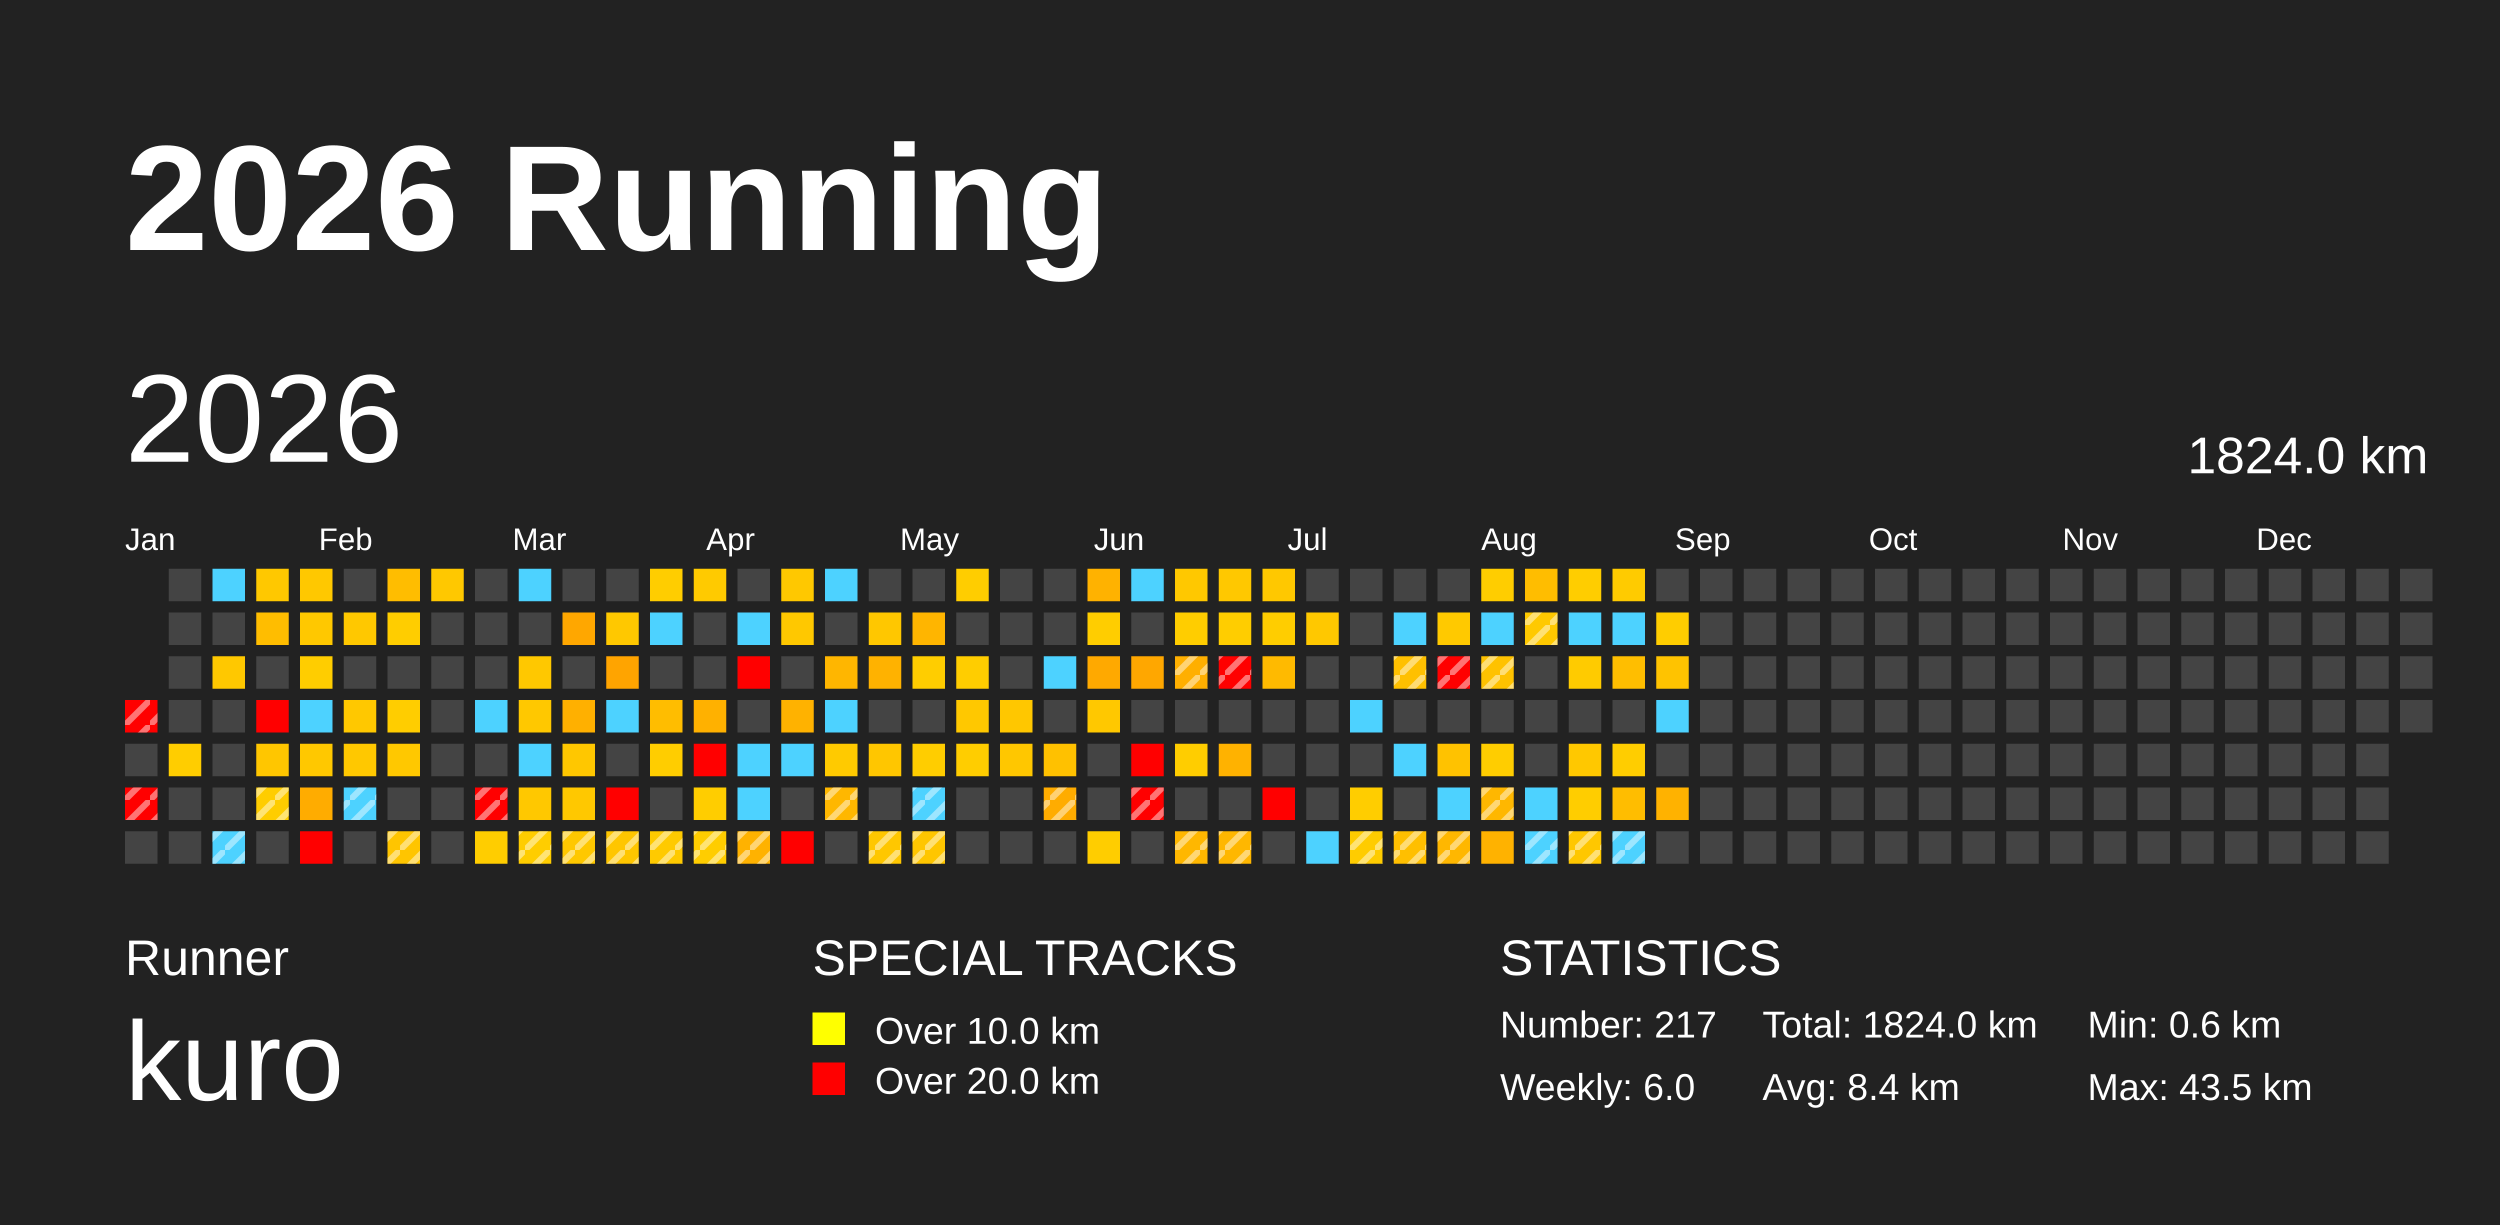
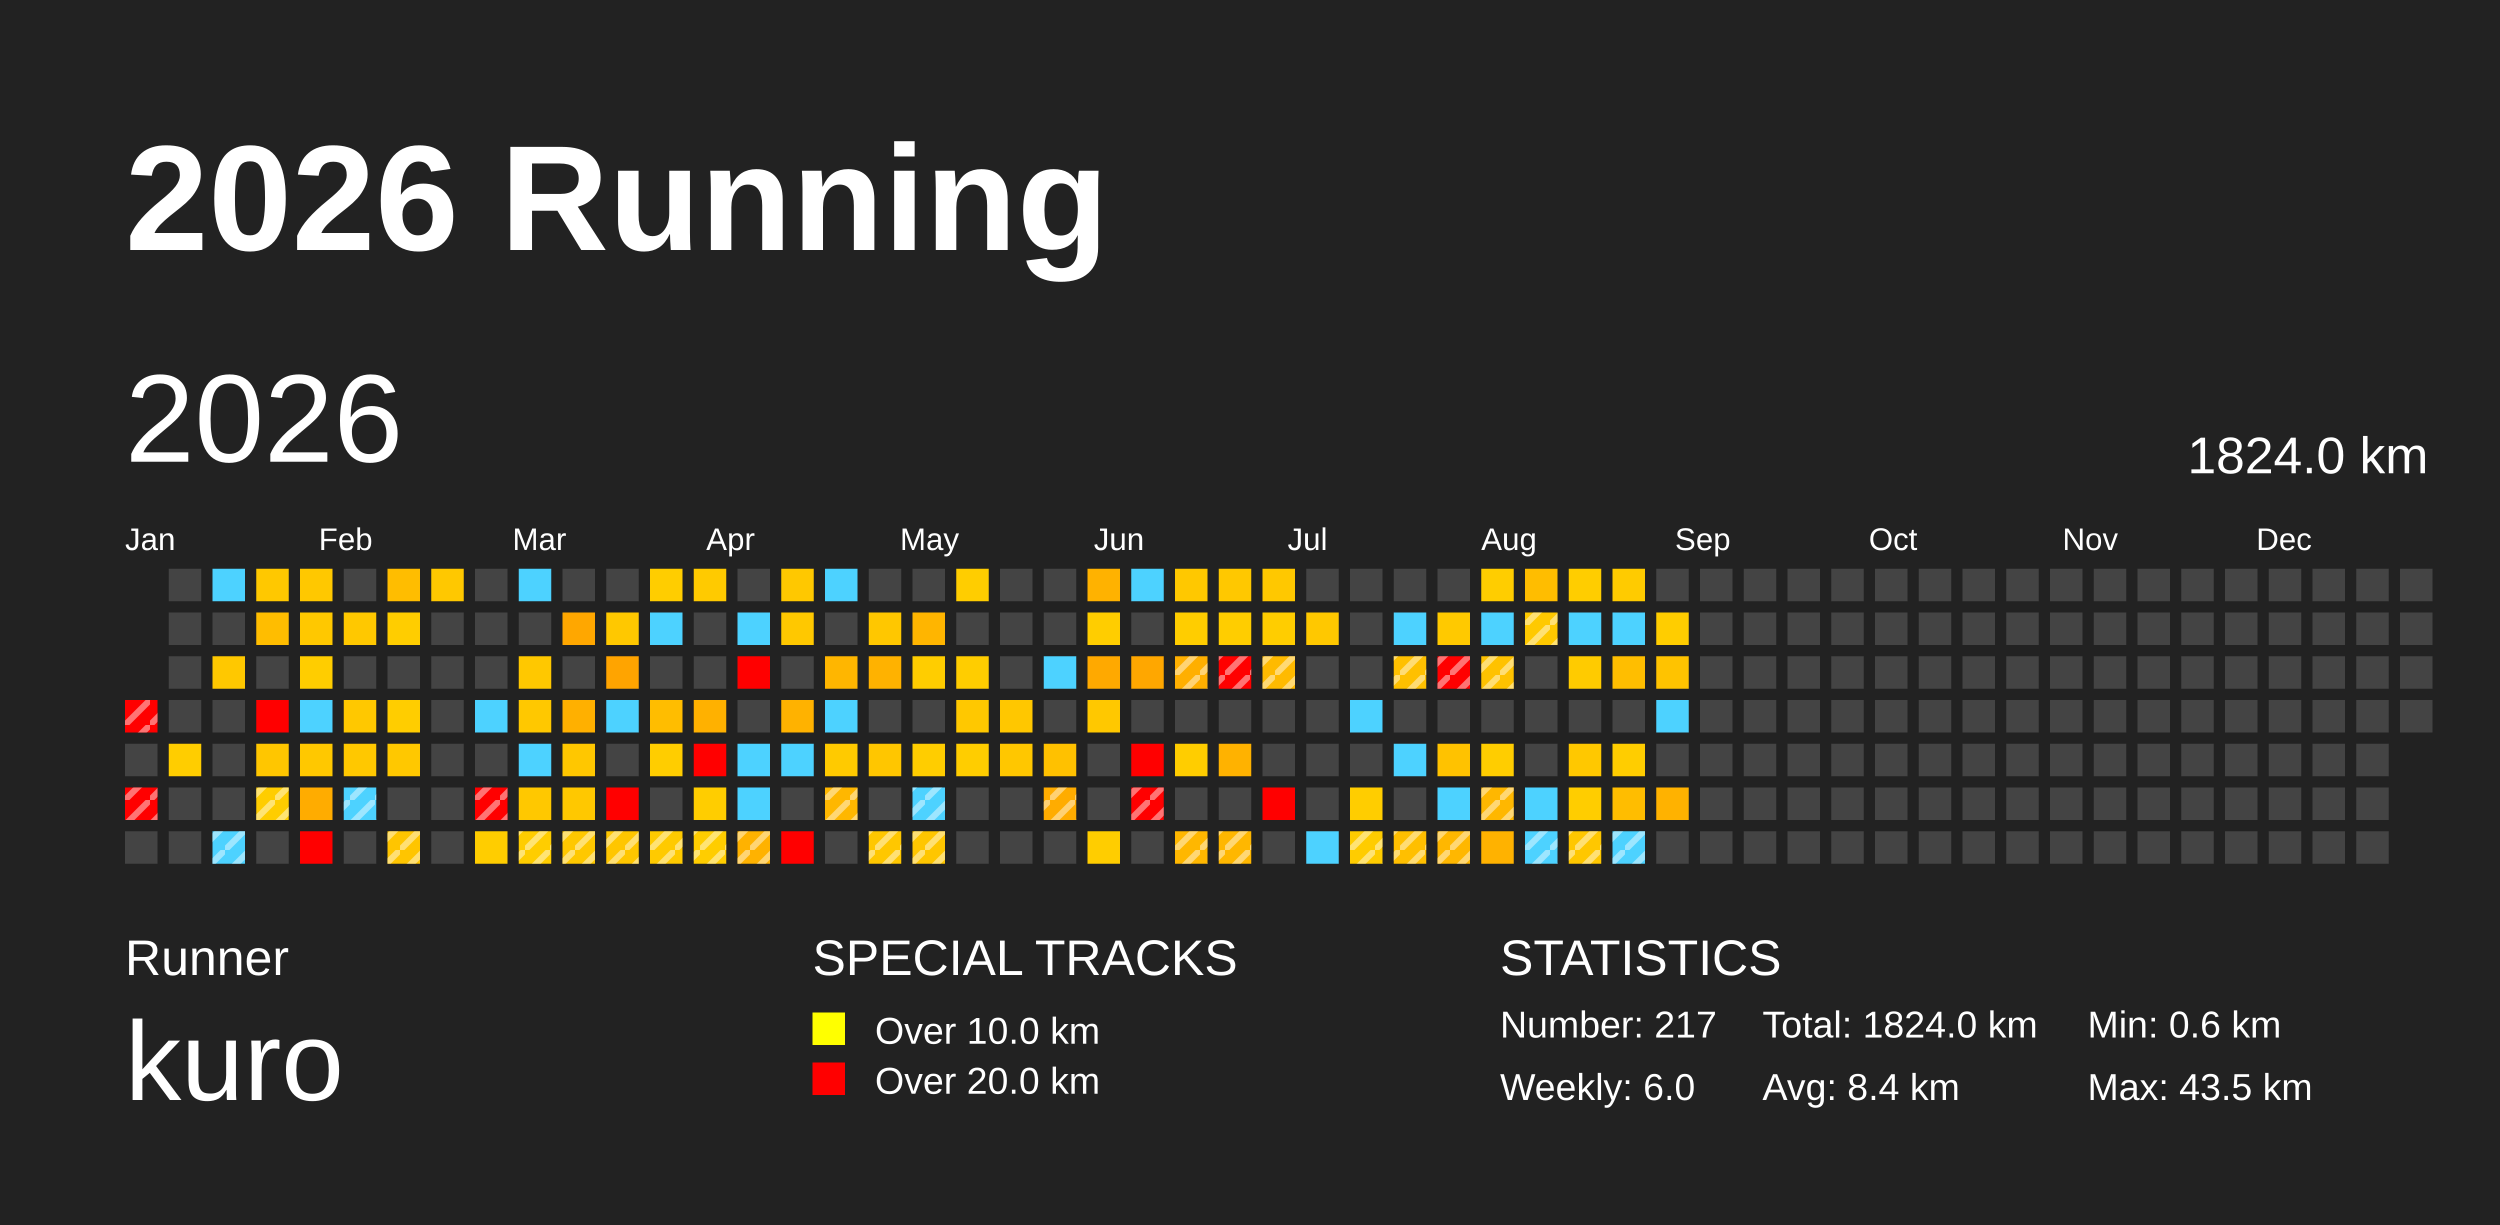
<svg xmlns="http://www.w3.org/2000/svg" baseProfile="full" height="98mm" version="1.1" viewBox="0,0,200,98" width="200mm">
  <defs>
    <pattern height="2" id="indoor-stripe" patternUnits="userSpaceOnUse" width="2">
      <line stroke="white" stroke-opacity="0.45" stroke-width="0.5" x1="0" x2="2" y1="2" y2="0" />
    </pattern>
  </defs>
  <rect fill="#222222" height="98" width="200" x="0" y="0" />
  <text fill="#FFFFFF" style="font-size:12px; font-family:Arial; font-weight:bold;" x="10" y="20">2026 Running</text>
  <text fill="#FFFFFF" style="font-size:4px; font-family:Arial" x="10" y="78">Runner</text>
  <text fill="#FFFFFF" style="font-size:9px; font-family:Arial" x="10" y="88">kuro</text>
  <text fill="#FFFFFF" style="font-size:4px; font-family:Arial" x="65" y="78">SPECIAL TRACKS</text>
  <rect fill="yellow" height="2.6" width="2.6" x="65" y="81" />
  <text fill="#FFFFFF" style="font-size:3px; font-family:Arial" x="70" y="83.5">Over 10.0 km</text>
  <rect fill="red" height="2.6" width="2.6" x="65" y="85" />
  <text fill="#FFFFFF" style="font-size:3px; font-family:Arial" x="70" y="87.5">Over 20.0 km</text>
  <text fill="#FFFFFF" style="font-size:4px; font-family:Arial" x="120" y="78">STATISTICS</text>
  <text fill="#FFFFFF" style="font-size:3px; font-family:Arial" x="120" y="83">Number: 217</text>
  <text fill="#FFFFFF" style="font-size:3px; font-family:Arial" x="120" y="88">Weekly: 6.0</text>
  <text fill="#FFFFFF" style="font-size:3px; font-family:Arial" x="141" y="83">Total: 1824.0 km</text>
  <text fill="#FFFFFF" style="font-size:3px; font-family:Arial" x="141" y="88">Avg: 8.4 km</text>
  <text fill="#FFFFFF" style="font-size:3px; font-family:Arial" x="167" y="83">Min: 0.6 km</text>
  <text fill="#FFFFFF" style="font-size:3px; font-family:Arial" x="167" y="88">Max: 43.5 km</text>
  <text dominant-baseline="hanging" fill="#FFFFFF" style="font-size:10.0px; font-family:Arial;" x="10" y="30">2026</text>
  <text dominant-baseline="hanging" fill="#FFFFFF" style="font-size:4.125px; font-family:Arial;" x="175" y="35">1824.0 km</text>
  <text fill="#FFFFFF" style="font-size:2.5px; font-family:Arial" x="10.0" y="44">Jan</text>
  <text fill="#FFFFFF" style="font-size:2.5px; font-family:Arial" x="25.5" y="44">Feb</text>
  <text fill="#FFFFFF" style="font-size:2.5px; font-family:Arial" x="41.0" y="44">Mar</text>
  <text fill="#FFFFFF" style="font-size:2.5px; font-family:Arial" x="56.5" y="44">Apr</text>
  <text fill="#FFFFFF" style="font-size:2.5px; font-family:Arial" x="72.0" y="44">May</text>
  <text fill="#FFFFFF" style="font-size:2.5px; font-family:Arial" x="87.5" y="44">Jun</text>
  <text fill="#FFFFFF" style="font-size:2.5px; font-family:Arial" x="103.0" y="44">Jul</text>
  <text fill="#FFFFFF" style="font-size:2.5px; font-family:Arial" x="118.5" y="44">Aug</text>
  <text fill="#FFFFFF" style="font-size:2.5px; font-family:Arial" x="134.0" y="44">Sep</text>
  <text fill="#FFFFFF" style="font-size:2.5px; font-family:Arial" x="149.5" y="44">Oct</text>
  <text fill="#FFFFFF" style="font-size:2.5px; font-family:Arial" x="165.0" y="44">Nov</text>
  <text fill="#FFFFFF" style="font-size:2.5px; font-family:Arial" x="180.5" y="44">Dec</text>
  <rect fill="red" height="2.6" width="2.6" x="10.0" y="56.0" />
  <rect fill="url(#indoor-stripe)" height="2.6" style="pointer-events: none;" width="2.6" x="10.0" y="56.0" />
  <rect fill="#444444" height="2.6" width="2.6" x="10.0" y="59.5" />
  <rect fill="red" height="2.6" width="2.6" x="10.0" y="63.0" />
  <rect fill="url(#indoor-stripe)" height="2.6" style="pointer-events: none;" width="2.6" x="10.0" y="63.0" />
  <rect fill="#444444" height="2.6" width="2.6" x="10.0" y="66.5" />
  <rect fill="#444444" height="2.6" width="2.6" x="13.5" y="45.5" />
  <rect fill="#444444" height="2.6" width="2.6" x="13.5" y="49.0" />
  <rect fill="#444444" height="2.6" width="2.6" x="13.5" y="52.5" />
  <rect fill="#444444" height="2.6" width="2.6" x="13.5" y="56.0" />
  <rect fill="#ffcd00" height="2.6" width="2.6" x="13.5" y="59.5" />
  <rect fill="#444444" height="2.6" width="2.6" x="13.5" y="63.0" />
  <rect fill="#444444" height="2.6" width="2.6" x="13.5" y="66.5" />
  <rect fill="#4dd2ff" height="2.6" width="2.6" x="17.0" y="45.5" />
  <rect fill="#444444" height="2.6" width="2.6" x="17.0" y="49.0" />
  <rect fill="#ffc800" height="2.6" width="2.6" x="17.0" y="52.5" />
  <rect fill="#444444" height="2.6" width="2.6" x="17.0" y="56.0" />
  <rect fill="#444444" height="2.6" width="2.6" x="17.0" y="59.5" />
  <rect fill="#444444" height="2.6" width="2.6" x="17.0" y="63.0" />
  <rect fill="#4dd2ff" height="2.6" width="2.6" x="17.0" y="66.5" />
  <rect fill="url(#indoor-stripe)" height="2.6" style="pointer-events: none;" width="2.6" x="17.0" y="66.5" />
  <rect fill="#ffc800" height="2.6" width="2.6" x="20.5" y="45.5" />
  <rect fill="#ffbd00" height="2.6" width="2.6" x="20.5" y="49.0" />
  <rect fill="#444444" height="2.6" width="2.6" x="20.5" y="52.5" />
  <rect fill="red" height="2.6" width="2.6" x="20.5" y="56.0" />
  <rect fill="#ffc600" height="2.6" width="2.6" x="20.5" y="59.5" />
  <rect fill="#ffcd00" height="2.6" width="2.6" x="20.5" y="63.0" />
  <rect fill="url(#indoor-stripe)" height="2.6" style="pointer-events: none;" width="2.6" x="20.5" y="63.0" />
  <rect fill="#444444" height="2.6" width="2.6" x="20.5" y="66.5" />
  <rect fill="#ffc800" height="2.6" width="2.6" x="24.0" y="45.5" />
  <rect fill="#ffc800" height="2.6" width="2.6" x="24.0" y="49.0" />
  <rect fill="#ffcd00" height="2.6" width="2.6" x="24.0" y="52.5" />
  <rect fill="#4dd2ff" height="2.6" width="2.6" x="24.0" y="56.0" />
  <rect fill="#ffc800" height="2.6" width="2.6" x="24.0" y="59.5" />
  <rect fill="#ffac00" height="2.6" width="2.6" x="24.0" y="63.0" />
  <rect fill="red" height="2.6" width="2.6" x="24.0" y="66.5" />
  <rect fill="#444444" height="2.6" width="2.6" x="27.5" y="45.5" />
  <rect fill="#ffc800" height="2.6" width="2.6" x="27.5" y="49.0" />
  <rect fill="#444444" height="2.6" width="2.6" x="27.5" y="52.5" />
  <rect fill="#ffc800" height="2.6" width="2.6" x="27.5" y="56.0" />
  <rect fill="#ffc800" height="2.6" width="2.6" x="27.5" y="59.5" />
  <rect fill="#4dd2ff" height="2.6" width="2.6" x="27.5" y="63.0" />
  <rect fill="url(#indoor-stripe)" height="2.6" style="pointer-events: none;" width="2.6" x="27.5" y="63.0" />
  <rect fill="#444444" height="2.6" width="2.6" x="27.5" y="66.5" />
  <rect fill="#ffbd00" height="2.6" width="2.6" x="31.0" y="45.5" />
  <rect fill="#ffcd00" height="2.6" width="2.6" x="31.0" y="49.0" />
  <rect fill="#444444" height="2.6" width="2.6" x="31.0" y="52.5" />
  <rect fill="#ffcd00" height="2.6" width="2.6" x="31.0" y="56.0" />
  <rect fill="#ffc800" height="2.6" width="2.6" x="31.0" y="59.5" />
  <rect fill="#444444" height="2.6" width="2.6" x="31.0" y="63.0" />
  <rect fill="#ffc500" height="2.6" width="2.6" x="31.0" y="66.5" />
  <rect fill="url(#indoor-stripe)" height="2.6" style="pointer-events: none;" width="2.6" x="31.0" y="66.5" />
  <rect fill="#ffc800" height="2.6" width="2.6" x="34.5" y="45.5" />
  <rect fill="#444444" height="2.6" width="2.6" x="34.5" y="49.0" />
  <rect fill="#444444" height="2.6" width="2.6" x="34.5" y="52.5" />
  <rect fill="#444444" height="2.6" width="2.6" x="34.5" y="56.0" />
  <rect fill="#444444" height="2.6" width="2.6" x="34.5" y="59.5" />
  <rect fill="#444444" height="2.6" width="2.6" x="34.5" y="63.0" />
  <rect fill="#444444" height="2.6" width="2.6" x="34.5" y="66.5" />
  <rect fill="#444444" height="2.6" width="2.6" x="38.0" y="45.5" />
  <rect fill="#444444" height="2.6" width="2.6" x="38.0" y="49.0" />
  <rect fill="#444444" height="2.6" width="2.6" x="38.0" y="52.5" />
  <rect fill="#4dd2ff" height="2.6" width="2.6" x="38.0" y="56.0" />
  <rect fill="#444444" height="2.6" width="2.6" x="38.0" y="59.5" />
  <rect fill="red" height="2.6" width="2.6" x="38.0" y="63.0" />
  <rect fill="url(#indoor-stripe)" height="2.6" style="pointer-events: none;" width="2.6" x="38.0" y="63.0" />
  <rect fill="#ffcd00" height="2.6" width="2.6" x="38.0" y="66.5" />
  <rect fill="#4dd2ff" height="2.6" width="2.6" x="41.5" y="45.5" />
  <rect fill="#444444" height="2.6" width="2.6" x="41.5" y="49.0" />
  <rect fill="#ffc800" height="2.6" width="2.6" x="41.5" y="52.5" />
  <rect fill="#ffc800" height="2.6" width="2.6" x="41.5" y="56.0" />
  <rect fill="#4dd2ff" height="2.6" width="2.6" x="41.5" y="59.5" />
  <rect fill="#ffc800" height="2.6" width="2.6" x="41.5" y="63.0" />
  <rect fill="#ffcd00" height="2.6" width="2.6" x="41.5" y="66.5" />
  <rect fill="url(#indoor-stripe)" height="2.6" style="pointer-events: none;" width="2.6" x="41.5" y="66.5" />
  <rect fill="#444444" height="2.6" width="2.6" x="45.0" y="45.5" />
  <rect fill="#ffa700" height="2.6" width="2.6" x="45.0" y="49.0" />
  <rect fill="#444444" height="2.6" width="2.6" x="45.0" y="52.5" />
  <rect fill="#ffb000" height="2.6" width="2.6" x="45.0" y="56.0" />
  <rect fill="#ffc700" height="2.6" width="2.6" x="45.0" y="59.5" />
  <rect fill="#ffc800" height="2.6" width="2.6" x="45.0" y="63.0" />
  <rect fill="#ffc800" height="2.6" width="2.6" x="45.0" y="66.5" />
  <rect fill="url(#indoor-stripe)" height="2.6" style="pointer-events: none;" width="2.6" x="45.0" y="66.5" />
  <rect fill="#444444" height="2.6" width="2.6" x="48.5" y="45.5" />
  <rect fill="#ffc800" height="2.6" width="2.6" x="48.5" y="49.0" />
  <rect fill="#ffa400" height="2.6" width="2.6" x="48.5" y="52.5" />
  <rect fill="#4dd2ff" height="2.6" width="2.6" x="48.5" y="56.0" />
  <rect fill="#444444" height="2.6" width="2.6" x="48.5" y="59.5" />
  <rect fill="red" height="2.6" width="2.6" x="48.5" y="63.0" />
  <rect fill="#ffc600" height="2.6" width="2.6" x="48.5" y="66.5" />
  <rect fill="url(#indoor-stripe)" height="2.6" style="pointer-events: none;" width="2.6" x="48.5" y="66.5" />
  <rect fill="#ffcd00" height="2.6" width="2.6" x="52.0" y="45.5" />
  <rect fill="#4dd2ff" height="2.6" width="2.6" x="52.0" y="49.0" />
  <rect fill="#444444" height="2.6" width="2.6" x="52.0" y="52.5" />
  <rect fill="#ffbd00" height="2.6" width="2.6" x="52.0" y="56.0" />
  <rect fill="#ffcd00" height="2.6" width="2.6" x="52.0" y="59.5" />
  <rect fill="#444444" height="2.6" width="2.6" x="52.0" y="63.0" />
  <rect fill="#ffca00" height="2.6" width="2.6" x="52.0" y="66.5" />
  <rect fill="url(#indoor-stripe)" height="2.6" style="pointer-events: none;" width="2.6" x="52.0" y="66.5" />
  <rect fill="#ffca00" height="2.6" width="2.6" x="55.5" y="45.5" />
  <rect fill="#444444" height="2.6" width="2.6" x="55.5" y="49.0" />
  <rect fill="#444444" height="2.6" width="2.6" x="55.5" y="52.5" />
  <rect fill="#ffb100" height="2.6" width="2.6" x="55.5" y="56.0" />
  <rect fill="red" height="2.6" width="2.6" x="55.5" y="59.5" />
  <rect fill="#ffcd00" height="2.6" width="2.6" x="55.5" y="63.0" />
  <rect fill="#ffcd00" height="2.6" width="2.6" x="55.5" y="66.5" />
  <rect fill="url(#indoor-stripe)" height="2.6" style="pointer-events: none;" width="2.6" x="55.5" y="66.5" />
  <rect fill="#444444" height="2.6" width="2.6" x="59.0" y="45.5" />
  <rect fill="#4dd2ff" height="2.6" width="2.6" x="59.0" y="49.0" />
  <rect fill="red" height="2.6" width="2.6" x="59.0" y="52.5" />
  <rect fill="#444444" height="2.6" width="2.6" x="59.0" y="56.0" />
  <rect fill="#4dd2ff" height="2.6" width="2.6" x="59.0" y="59.5" />
  <rect fill="#4dd2ff" height="2.6" width="2.6" x="59.0" y="63.0" />
  <rect fill="#ffb200" height="2.6" width="2.6" x="59.0" y="66.5" />
  <rect fill="url(#indoor-stripe)" height="2.6" style="pointer-events: none;" width="2.6" x="59.0" y="66.5" />
  <rect fill="#ffc800" height="2.6" width="2.6" x="62.5" y="45.5" />
  <rect fill="#ffc800" height="2.6" width="2.6" x="62.5" y="49.0" />
  <rect fill="#444444" height="2.6" width="2.6" x="62.5" y="52.5" />
  <rect fill="#ffb200" height="2.6" width="2.6" x="62.5" y="56.0" />
  <rect fill="#4dd2ff" height="2.6" width="2.6" x="62.5" y="59.5" />
  <rect fill="#444444" height="2.6" width="2.6" x="62.5" y="63.0" />
  <rect fill="red" height="2.6" width="2.6" x="62.5" y="66.5" />
  <rect fill="#4dd2ff" height="2.6" width="2.6" x="66.0" y="45.5" />
  <rect fill="#444444" height="2.6" width="2.6" x="66.0" y="49.0" />
  <rect fill="#ffb600" height="2.6" width="2.6" x="66.0" y="52.5" />
  <rect fill="#4dd2ff" height="2.6" width="2.6" x="66.0" y="56.0" />
  <rect fill="#ffca00" height="2.6" width="2.6" x="66.0" y="59.5" />
  <rect fill="#ffb700" height="2.6" width="2.6" x="66.0" y="63.0" />
  <rect fill="url(#indoor-stripe)" height="2.6" style="pointer-events: none;" width="2.6" x="66.0" y="63.0" />
  <rect fill="#444444" height="2.6" width="2.6" x="66.0" y="66.5" />
  <rect fill="#444444" height="2.6" width="2.6" x="69.5" y="45.5" />
  <rect fill="#ffc700" height="2.6" width="2.6" x="69.5" y="49.0" />
  <rect fill="#ffb200" height="2.6" width="2.6" x="69.5" y="52.5" />
  <rect fill="#444444" height="2.6" width="2.6" x="69.5" y="56.0" />
  <rect fill="#ffc600" height="2.6" width="2.6" x="69.5" y="59.5" />
  <rect fill="#444444" height="2.6" width="2.6" x="69.5" y="63.0" />
  <rect fill="#ffc700" height="2.6" width="2.6" x="69.5" y="66.5" />
  <rect fill="url(#indoor-stripe)" height="2.6" style="pointer-events: none;" width="2.6" x="69.5" y="66.5" />
  <rect fill="#444444" height="2.6" width="2.6" x="73.0" y="45.5" />
  <rect fill="#ffb500" height="2.6" width="2.6" x="73.0" y="49.0" />
  <rect fill="#ffcd00" height="2.6" width="2.6" x="73.0" y="52.5" />
  <rect fill="#444444" height="2.6" width="2.6" x="73.0" y="56.0" />
  <rect fill="#ffcd00" height="2.6" width="2.6" x="73.0" y="59.5" />
  <rect fill="#4dd2ff" height="2.6" width="2.6" x="73.0" y="63.0" />
  <rect fill="url(#indoor-stripe)" height="2.6" style="pointer-events: none;" width="2.6" x="73.0" y="63.0" />
  <rect fill="#ffc600" height="2.6" width="2.6" x="73.0" y="66.5" />
  <rect fill="url(#indoor-stripe)" height="2.6" style="pointer-events: none;" width="2.6" x="73.0" y="66.5" />
  <rect fill="#ffcd00" height="2.6" width="2.6" x="76.5" y="45.5" />
  <rect fill="#444444" height="2.6" width="2.6" x="76.5" y="49.0" />
  <rect fill="#ffcd00" height="2.6" width="2.6" x="76.5" y="52.5" />
  <rect fill="#ffc800" height="2.6" width="2.6" x="76.5" y="56.0" />
  <rect fill="#ffcd00" height="2.6" width="2.6" x="76.5" y="59.5" />
  <rect fill="#444444" height="2.6" width="2.6" x="76.5" y="63.0" />
  <rect fill="#444444" height="2.6" width="2.6" x="76.5" y="66.5" />
  <rect fill="#444444" height="2.6" width="2.6" x="80.0" y="45.5" />
  <rect fill="#444444" height="2.6" width="2.6" x="80.0" y="49.0" />
  <rect fill="#444444" height="2.6" width="2.6" x="80.0" y="52.5" />
  <rect fill="#ffc700" height="2.6" width="2.6" x="80.0" y="56.0" />
  <rect fill="#ffc700" height="2.6" width="2.6" x="80.0" y="59.5" />
  <rect fill="#444444" height="2.6" width="2.6" x="80.0" y="63.0" />
  <rect fill="#444444" height="2.6" width="2.6" x="80.0" y="66.5" />
  <rect fill="#444444" height="2.6" width="2.6" x="83.5" y="45.5" />
  <rect fill="#444444" height="2.6" width="2.6" x="83.5" y="49.0" />
  <rect fill="#4dd2ff" height="2.6" width="2.6" x="83.5" y="52.5" />
  <rect fill="#444444" height="2.6" width="2.6" x="83.5" y="56.0" />
  <rect fill="#ffc100" height="2.6" width="2.6" x="83.5" y="59.5" />
  <rect fill="#ffac00" height="2.6" width="2.6" x="83.5" y="63.0" />
  <rect fill="url(#indoor-stripe)" height="2.6" style="pointer-events: none;" width="2.6" x="83.5" y="63.0" />
  <rect fill="#444444" height="2.6" width="2.6" x="83.5" y="66.5" />
  <rect fill="#ffb200" height="2.6" width="2.6" x="87.0" y="45.5" />
  <rect fill="#ffcd00" height="2.6" width="2.6" x="87.0" y="49.0" />
  <rect fill="#ffa900" height="2.6" width="2.6" x="87.0" y="52.5" />
  <rect fill="#ffc800" height="2.6" width="2.6" x="87.0" y="56.0" />
  <rect fill="#444444" height="2.6" width="2.6" x="87.0" y="59.5" />
  <rect fill="#444444" height="2.6" width="2.6" x="87.0" y="63.0" />
  <rect fill="#ffcd00" height="2.6" width="2.6" x="87.0" y="66.5" />
  <rect fill="#4dd2ff" height="2.6" width="2.6" x="90.5" y="45.5" />
  <rect fill="#444444" height="2.6" width="2.6" x="90.5" y="49.0" />
  <rect fill="#ffa700" height="2.6" width="2.6" x="90.5" y="52.5" />
  <rect fill="#444444" height="2.6" width="2.6" x="90.5" y="56.0" />
  <rect fill="red" height="2.6" width="2.6" x="90.5" y="59.5" />
  <rect fill="red" height="2.6" width="2.6" x="90.5" y="63.0" />
  <rect fill="url(#indoor-stripe)" height="2.6" style="pointer-events: none;" width="2.6" x="90.5" y="63.0" />
  <rect fill="#444444" height="2.6" width="2.6" x="90.5" y="66.5" />
  <rect fill="#ffc800" height="2.6" width="2.6" x="94.0" y="45.5" />
  <rect fill="#ffcd00" height="2.6" width="2.6" x="94.0" y="49.0" />
  <rect fill="#ffaf00" height="2.6" width="2.6" x="94.0" y="52.5" />
  <rect fill="url(#indoor-stripe)" height="2.6" style="pointer-events: none;" width="2.6" x="94.0" y="52.5" />
  <rect fill="#444444" height="2.6" width="2.6" x="94.0" y="56.0" />
  <rect fill="#ffcd00" height="2.6" width="2.6" x="94.0" y="59.5" />
  <rect fill="#444444" height="2.6" width="2.6" x="94.0" y="63.0" />
  <rect fill="#ffb700" height="2.6" width="2.6" x="94.0" y="66.5" />
  <rect fill="url(#indoor-stripe)" height="2.6" style="pointer-events: none;" width="2.6" x="94.0" y="66.5" />
  <rect fill="#ffc800" height="2.6" width="2.6" x="97.5" y="45.5" />
  <rect fill="#ffcd00" height="2.6" width="2.6" x="97.5" y="49.0" />
  <rect fill="red" height="2.6" width="2.6" x="97.5" y="52.5" />
  <rect fill="url(#indoor-stripe)" height="2.6" style="pointer-events: none;" width="2.6" x="97.5" y="52.5" />
  <rect fill="#444444" height="2.6" width="2.6" x="97.5" y="56.0" />
  <rect fill="#ffb200" height="2.6" width="2.6" x="97.5" y="59.5" />
  <rect fill="#444444" height="2.6" width="2.6" x="97.5" y="63.0" />
  <rect fill="#ffb700" height="2.6" width="2.6" x="97.5" y="66.5" />
  <rect fill="url(#indoor-stripe)" height="2.6" style="pointer-events: none;" width="2.6" x="97.5" y="66.5" />
  <rect fill="#ffc800" height="2.6" width="2.6" x="101.0" y="45.5" />
  <rect fill="#ffcd00" height="2.6" width="2.6" x="101.0" y="49.0" />
  <rect fill="#ffba00" height="2.6" width="2.6" x="101.0" y="52.5" />
+   <rect fill="url(#indoor-stripe)" height="2.6" style="pointer-events: none;" width="2.6" x="101.0" y="52.5" />
  <rect fill="#444444" height="2.6" width="2.6" x="101.0" y="56.0" />
  <rect fill="#444444" height="2.6" width="2.6" x="101.0" y="59.5" />
  <rect fill="red" height="2.6" width="2.6" x="101.0" y="63.0" />
  <rect fill="#444444" height="2.6" width="2.6" x="101.0" y="66.5" />
  <rect fill="#444444" height="2.6" width="2.6" x="104.5" y="45.5" />
  <rect fill="#ffc800" height="2.6" width="2.6" x="104.5" y="49.0" />
  <rect fill="#444444" height="2.6" width="2.6" x="104.5" y="52.5" />
  <rect fill="#444444" height="2.6" width="2.6" x="104.5" y="56.0" />
  <rect fill="#444444" height="2.6" width="2.6" x="104.5" y="59.5" />
  <rect fill="#444444" height="2.6" width="2.6" x="104.5" y="63.0" />
  <rect fill="#4dd2ff" height="2.6" width="2.6" x="104.5" y="66.5" />
  <rect fill="#444444" height="2.6" width="2.6" x="108.0" y="45.5" />
  <rect fill="#444444" height="2.6" width="2.6" x="108.0" y="49.0" />
  <rect fill="#444444" height="2.6" width="2.6" x="108.0" y="52.5" />
  <rect fill="#4dd2ff" height="2.6" width="2.6" x="108.0" y="56.0" />
  <rect fill="#444444" height="2.6" width="2.6" x="108.0" y="59.5" />
  <rect fill="#ffcd00" height="2.6" width="2.6" x="108.0" y="63.0" />
  <rect fill="#ffcc00" height="2.6" width="2.6" x="108.0" y="66.5" />
  <rect fill="url(#indoor-stripe)" height="2.6" style="pointer-events: none;" width="2.6" x="108.0" y="66.5" />
  <rect fill="#444444" height="2.6" width="2.6" x="111.5" y="45.5" />
  <rect fill="#4dd2ff" height="2.6" width="2.6" x="111.5" y="49.0" />
  <rect fill="#ffc000" height="2.6" width="2.6" x="111.5" y="52.5" />
  <rect fill="url(#indoor-stripe)" height="2.6" style="pointer-events: none;" width="2.6" x="111.5" y="52.5" />
  <rect fill="#444444" height="2.6" width="2.6" x="111.5" y="56.0" />
  <rect fill="#4dd2ff" height="2.6" width="2.6" x="111.5" y="59.5" />
  <rect fill="#444444" height="2.6" width="2.6" x="111.5" y="63.0" />
  <rect fill="#ffbf00" height="2.6" width="2.6" x="111.5" y="66.5" />
  <rect fill="url(#indoor-stripe)" height="2.6" style="pointer-events: none;" width="2.6" x="111.5" y="66.5" />
  <rect fill="#444444" height="2.6" width="2.6" x="115.0" y="45.5" />
  <rect fill="#ffc900" height="2.6" width="2.6" x="115.0" y="49.0" />
  <rect fill="red" height="2.6" width="2.6" x="115.0" y="52.5" />
  <rect fill="url(#indoor-stripe)" height="2.6" style="pointer-events: none;" width="2.6" x="115.0" y="52.5" />
  <rect fill="#444444" height="2.6" width="2.6" x="115.0" y="56.0" />
  <rect fill="#ffc200" height="2.6" width="2.6" x="115.0" y="59.5" />
  <rect fill="#4dd2ff" height="2.6" width="2.6" x="115.0" y="63.0" />
  <rect fill="#ffb700" height="2.6" width="2.6" x="115.0" y="66.5" />
  <rect fill="url(#indoor-stripe)" height="2.6" style="pointer-events: none;" width="2.6" x="115.0" y="66.5" />
  <rect fill="#ffcd00" height="2.6" width="2.6" x="118.5" y="45.5" />
  <rect fill="#4dd2ff" height="2.6" width="2.6" x="118.5" y="49.0" />
  <rect fill="#ffc200" height="2.6" width="2.6" x="118.5" y="52.5" />
  <rect fill="url(#indoor-stripe)" height="2.6" style="pointer-events: none;" width="2.6" x="118.5" y="52.5" />
  <rect fill="#444444" height="2.6" width="2.6" x="118.5" y="56.0" />
  <rect fill="#ffcd00" height="2.6" width="2.6" x="118.5" y="59.5" />
  <rect fill="#ffb700" height="2.6" width="2.6" x="118.5" y="63.0" />
  <rect fill="url(#indoor-stripe)" height="2.6" style="pointer-events: none;" width="2.6" x="118.5" y="63.0" />
  <rect fill="#ffb200" height="2.6" width="2.6" x="118.5" y="66.5" />
  <rect fill="#ffbd00" height="2.6" width="2.6" x="122.0" y="45.5" />
  <rect fill="#ffc900" height="2.6" width="2.6" x="122.0" y="49.0" />
  <rect fill="url(#indoor-stripe)" height="2.6" style="pointer-events: none;" width="2.6" x="122.0" y="49.0" />
  <rect fill="#444444" height="2.6" width="2.6" x="122.0" y="52.5" />
  <rect fill="#444444" height="2.6" width="2.6" x="122.0" y="56.0" />
  <rect fill="#444444" height="2.6" width="2.6" x="122.0" y="59.5" />
  <rect fill="#4dd2ff" height="2.6" width="2.6" x="122.0" y="63.0" />
  <rect fill="#4dd2ff" height="2.6" width="2.6" x="122.0" y="66.5" />
  <rect fill="url(#indoor-stripe)" height="2.6" style="pointer-events: none;" width="2.6" x="122.0" y="66.5" />
  <rect fill="#ffcd00" height="2.6" width="2.6" x="125.5" y="45.5" />
  <rect fill="#4dd2ff" height="2.6" width="2.6" x="125.5" y="49.0" />
  <rect fill="#ffcb00" height="2.6" width="2.6" x="125.5" y="52.5" />
  <rect fill="#444444" height="2.6" width="2.6" x="125.5" y="56.0" />
  <rect fill="#ffc800" height="2.6" width="2.6" x="125.5" y="59.5" />
  <rect fill="#ffcd00" height="2.6" width="2.6" x="125.5" y="63.0" />
  <rect fill="#ffc700" height="2.6" width="2.6" x="125.5" y="66.5" />
  <rect fill="url(#indoor-stripe)" height="2.6" style="pointer-events: none;" width="2.6" x="125.5" y="66.5" />
  <rect fill="#ffcb00" height="2.6" width="2.6" x="129.0" y="45.5" />
  <rect fill="#4dd2ff" height="2.6" width="2.6" x="129.0" y="49.0" />
  <rect fill="#ffbe00" height="2.6" width="2.6" x="129.0" y="52.5" />
  <rect fill="#444444" height="2.6" width="2.6" x="129.0" y="56.0" />
  <rect fill="#ffcd00" height="2.6" width="2.6" x="129.0" y="59.5" />
  <rect fill="#ffbd00" height="2.6" width="2.6" x="129.0" y="63.0" />
  <rect fill="#4dd2ff" height="2.6" width="2.6" x="129.0" y="66.5" />
  <rect fill="url(#indoor-stripe)" height="2.6" style="pointer-events: none;" width="2.6" x="129.0" y="66.5" />
  <rect fill="#444444" height="2.6" width="2.6" x="132.5" y="45.5" />
  <rect fill="#ffcd00" height="2.6" width="2.6" x="132.5" y="49.0" />
  <rect fill="#ffc300" height="2.6" width="2.6" x="132.5" y="52.5" />
  <rect fill="#4dd2ff" height="2.6" width="2.6" x="132.5" y="56.0" />
  <rect fill="#444444" height="2.6" width="2.6" x="132.5" y="59.5" />
  <rect fill="#ffb200" height="2.6" width="2.6" x="132.5" y="63.0" />
  <rect fill="#444444" height="2.6" width="2.6" x="132.5" y="66.5" />
  <rect fill="#444444" height="2.6" width="2.6" x="136.0" y="45.5" />
  <rect fill="#444444" height="2.6" width="2.6" x="136.0" y="49.0" />
  <rect fill="#444444" height="2.6" width="2.6" x="136.0" y="52.5" />
  <rect fill="#444444" height="2.6" width="2.6" x="136.0" y="56.0" />
  <rect fill="#444444" height="2.6" width="2.6" x="136.0" y="59.5" />
  <rect fill="#444444" height="2.6" width="2.6" x="136.0" y="63.0" />
  <rect fill="#444444" height="2.6" width="2.6" x="136.0" y="66.5" />
  <rect fill="#444444" height="2.6" width="2.6" x="139.5" y="45.5" />
  <rect fill="#444444" height="2.6" width="2.6" x="139.5" y="49.0" />
  <rect fill="#444444" height="2.6" width="2.6" x="139.5" y="52.5" />
  <rect fill="#444444" height="2.6" width="2.6" x="139.5" y="56.0" />
  <rect fill="#444444" height="2.6" width="2.6" x="139.5" y="59.5" />
  <rect fill="#444444" height="2.6" width="2.6" x="139.5" y="63.0" />
  <rect fill="#444444" height="2.6" width="2.6" x="139.5" y="66.5" />
  <rect fill="#444444" height="2.6" width="2.6" x="143.0" y="45.5" />
  <rect fill="#444444" height="2.6" width="2.6" x="143.0" y="49.0" />
  <rect fill="#444444" height="2.6" width="2.6" x="143.0" y="52.5" />
  <rect fill="#444444" height="2.6" width="2.6" x="143.0" y="56.0" />
  <rect fill="#444444" height="2.6" width="2.6" x="143.0" y="59.5" />
  <rect fill="#444444" height="2.6" width="2.6" x="143.0" y="63.0" />
  <rect fill="#444444" height="2.6" width="2.6" x="143.0" y="66.5" />
  <rect fill="#444444" height="2.6" width="2.6" x="146.5" y="45.5" />
  <rect fill="#444444" height="2.6" width="2.6" x="146.5" y="49.0" />
  <rect fill="#444444" height="2.6" width="2.6" x="146.5" y="52.5" />
  <rect fill="#444444" height="2.6" width="2.6" x="146.5" y="56.0" />
  <rect fill="#444444" height="2.6" width="2.6" x="146.5" y="59.5" />
  <rect fill="#444444" height="2.6" width="2.6" x="146.5" y="63.0" />
  <rect fill="#444444" height="2.6" width="2.6" x="146.5" y="66.5" />
  <rect fill="#444444" height="2.6" width="2.6" x="150.0" y="45.5" />
  <rect fill="#444444" height="2.6" width="2.6" x="150.0" y="49.0" />
  <rect fill="#444444" height="2.6" width="2.6" x="150.0" y="52.5" />
  <rect fill="#444444" height="2.6" width="2.6" x="150.0" y="56.0" />
  <rect fill="#444444" height="2.6" width="2.6" x="150.0" y="59.5" />
  <rect fill="#444444" height="2.6" width="2.6" x="150.0" y="63.0" />
  <rect fill="#444444" height="2.6" width="2.6" x="150.0" y="66.5" />
  <rect fill="#444444" height="2.6" width="2.6" x="153.5" y="45.5" />
  <rect fill="#444444" height="2.6" width="2.6" x="153.5" y="49.0" />
  <rect fill="#444444" height="2.6" width="2.6" x="153.5" y="52.5" />
  <rect fill="#444444" height="2.6" width="2.6" x="153.5" y="56.0" />
  <rect fill="#444444" height="2.6" width="2.6" x="153.5" y="59.5" />
  <rect fill="#444444" height="2.6" width="2.6" x="153.5" y="63.0" />
  <rect fill="#444444" height="2.6" width="2.6" x="153.5" y="66.5" />
  <rect fill="#444444" height="2.6" width="2.6" x="157.0" y="45.5" />
  <rect fill="#444444" height="2.6" width="2.6" x="157.0" y="49.0" />
  <rect fill="#444444" height="2.6" width="2.6" x="157.0" y="52.5" />
  <rect fill="#444444" height="2.6" width="2.6" x="157.0" y="56.0" />
  <rect fill="#444444" height="2.6" width="2.6" x="157.0" y="59.5" />
  <rect fill="#444444" height="2.6" width="2.6" x="157.0" y="63.0" />
  <rect fill="#444444" height="2.6" width="2.6" x="157.0" y="66.5" />
  <rect fill="#444444" height="2.6" width="2.6" x="160.5" y="45.5" />
  <rect fill="#444444" height="2.6" width="2.6" x="160.5" y="49.0" />
  <rect fill="#444444" height="2.6" width="2.6" x="160.5" y="52.5" />
  <rect fill="#444444" height="2.6" width="2.6" x="160.5" y="56.0" />
  <rect fill="#444444" height="2.6" width="2.6" x="160.5" y="59.5" />
  <rect fill="#444444" height="2.6" width="2.6" x="160.5" y="63.0" />
  <rect fill="#444444" height="2.6" width="2.6" x="160.5" y="66.5" />
  <rect fill="#444444" height="2.6" width="2.6" x="164.0" y="45.5" />
  <rect fill="#444444" height="2.6" width="2.6" x="164.0" y="49.0" />
  <rect fill="#444444" height="2.6" width="2.6" x="164.0" y="52.5" />
  <rect fill="#444444" height="2.6" width="2.6" x="164.0" y="56.0" />
  <rect fill="#444444" height="2.6" width="2.6" x="164.0" y="59.5" />
  <rect fill="#444444" height="2.6" width="2.6" x="164.0" y="63.0" />
  <rect fill="#444444" height="2.6" width="2.6" x="164.0" y="66.5" />
  <rect fill="#444444" height="2.6" width="2.6" x="167.5" y="45.5" />
  <rect fill="#444444" height="2.6" width="2.6" x="167.5" y="49.0" />
  <rect fill="#444444" height="2.6" width="2.6" x="167.5" y="52.5" />
  <rect fill="#444444" height="2.6" width="2.6" x="167.5" y="56.0" />
  <rect fill="#444444" height="2.6" width="2.6" x="167.5" y="59.5" />
  <rect fill="#444444" height="2.6" width="2.6" x="167.5" y="63.0" />
  <rect fill="#444444" height="2.6" width="2.6" x="167.5" y="66.5" />
  <rect fill="#444444" height="2.6" width="2.6" x="171.0" y="45.5" />
  <rect fill="#444444" height="2.6" width="2.6" x="171.0" y="49.0" />
  <rect fill="#444444" height="2.6" width="2.6" x="171.0" y="52.5" />
  <rect fill="#444444" height="2.6" width="2.6" x="171.0" y="56.0" />
  <rect fill="#444444" height="2.6" width="2.6" x="171.0" y="59.5" />
  <rect fill="#444444" height="2.6" width="2.6" x="171.0" y="63.0" />
  <rect fill="#444444" height="2.6" width="2.6" x="171.0" y="66.5" />
  <rect fill="#444444" height="2.6" width="2.6" x="174.5" y="45.5" />
  <rect fill="#444444" height="2.6" width="2.6" x="174.5" y="49.0" />
  <rect fill="#444444" height="2.6" width="2.6" x="174.5" y="52.5" />
  <rect fill="#444444" height="2.6" width="2.6" x="174.5" y="56.0" />
  <rect fill="#444444" height="2.6" width="2.6" x="174.5" y="59.5" />
  <rect fill="#444444" height="2.6" width="2.6" x="174.5" y="63.0" />
  <rect fill="#444444" height="2.6" width="2.6" x="174.5" y="66.5" />
  <rect fill="#444444" height="2.6" width="2.6" x="178.0" y="45.5" />
  <rect fill="#444444" height="2.6" width="2.6" x="178.0" y="49.0" />
  <rect fill="#444444" height="2.6" width="2.6" x="178.0" y="52.5" />
  <rect fill="#444444" height="2.6" width="2.6" x="178.0" y="56.0" />
  <rect fill="#444444" height="2.6" width="2.6" x="178.0" y="59.5" />
  <rect fill="#444444" height="2.6" width="2.6" x="178.0" y="63.0" />
  <rect fill="#444444" height="2.6" width="2.6" x="178.0" y="66.5" />
  <rect fill="#444444" height="2.6" width="2.6" x="181.5" y="45.5" />
  <rect fill="#444444" height="2.6" width="2.6" x="181.5" y="49.0" />
  <rect fill="#444444" height="2.6" width="2.6" x="181.5" y="52.5" />
  <rect fill="#444444" height="2.6" width="2.6" x="181.5" y="56.0" />
  <rect fill="#444444" height="2.6" width="2.6" x="181.5" y="59.5" />
  <rect fill="#444444" height="2.6" width="2.6" x="181.5" y="63.0" />
  <rect fill="#444444" height="2.6" width="2.6" x="181.5" y="66.5" />
  <rect fill="#444444" height="2.6" width="2.6" x="185.0" y="45.5" />
  <rect fill="#444444" height="2.6" width="2.6" x="185.0" y="49.0" />
  <rect fill="#444444" height="2.6" width="2.6" x="185.0" y="52.5" />
  <rect fill="#444444" height="2.6" width="2.6" x="185.0" y="56.0" />
  <rect fill="#444444" height="2.6" width="2.6" x="185.0" y="59.5" />
  <rect fill="#444444" height="2.6" width="2.6" x="185.0" y="63.0" />
  <rect fill="#444444" height="2.6" width="2.6" x="185.0" y="66.5" />
  <rect fill="#444444" height="2.6" width="2.6" x="188.5" y="45.5" />
  <rect fill="#444444" height="2.6" width="2.6" x="188.5" y="49.0" />
  <rect fill="#444444" height="2.6" width="2.6" x="188.5" y="52.5" />
  <rect fill="#444444" height="2.6" width="2.6" x="188.5" y="56.0" />
  <rect fill="#444444" height="2.6" width="2.6" x="188.5" y="59.5" />
  <rect fill="#444444" height="2.6" width="2.6" x="188.5" y="63.0" />
  <rect fill="#444444" height="2.6" width="2.6" x="188.5" y="66.5" />
  <rect fill="#444444" height="2.6" width="2.6" x="192.0" y="45.5" />
  <rect fill="#444444" height="2.6" width="2.6" x="192.0" y="49.0" />
  <rect fill="#444444" height="2.6" width="2.6" x="192.0" y="52.5" />
  <rect fill="#444444" height="2.6" width="2.6" x="192.0" y="56.0" />
</svg>
